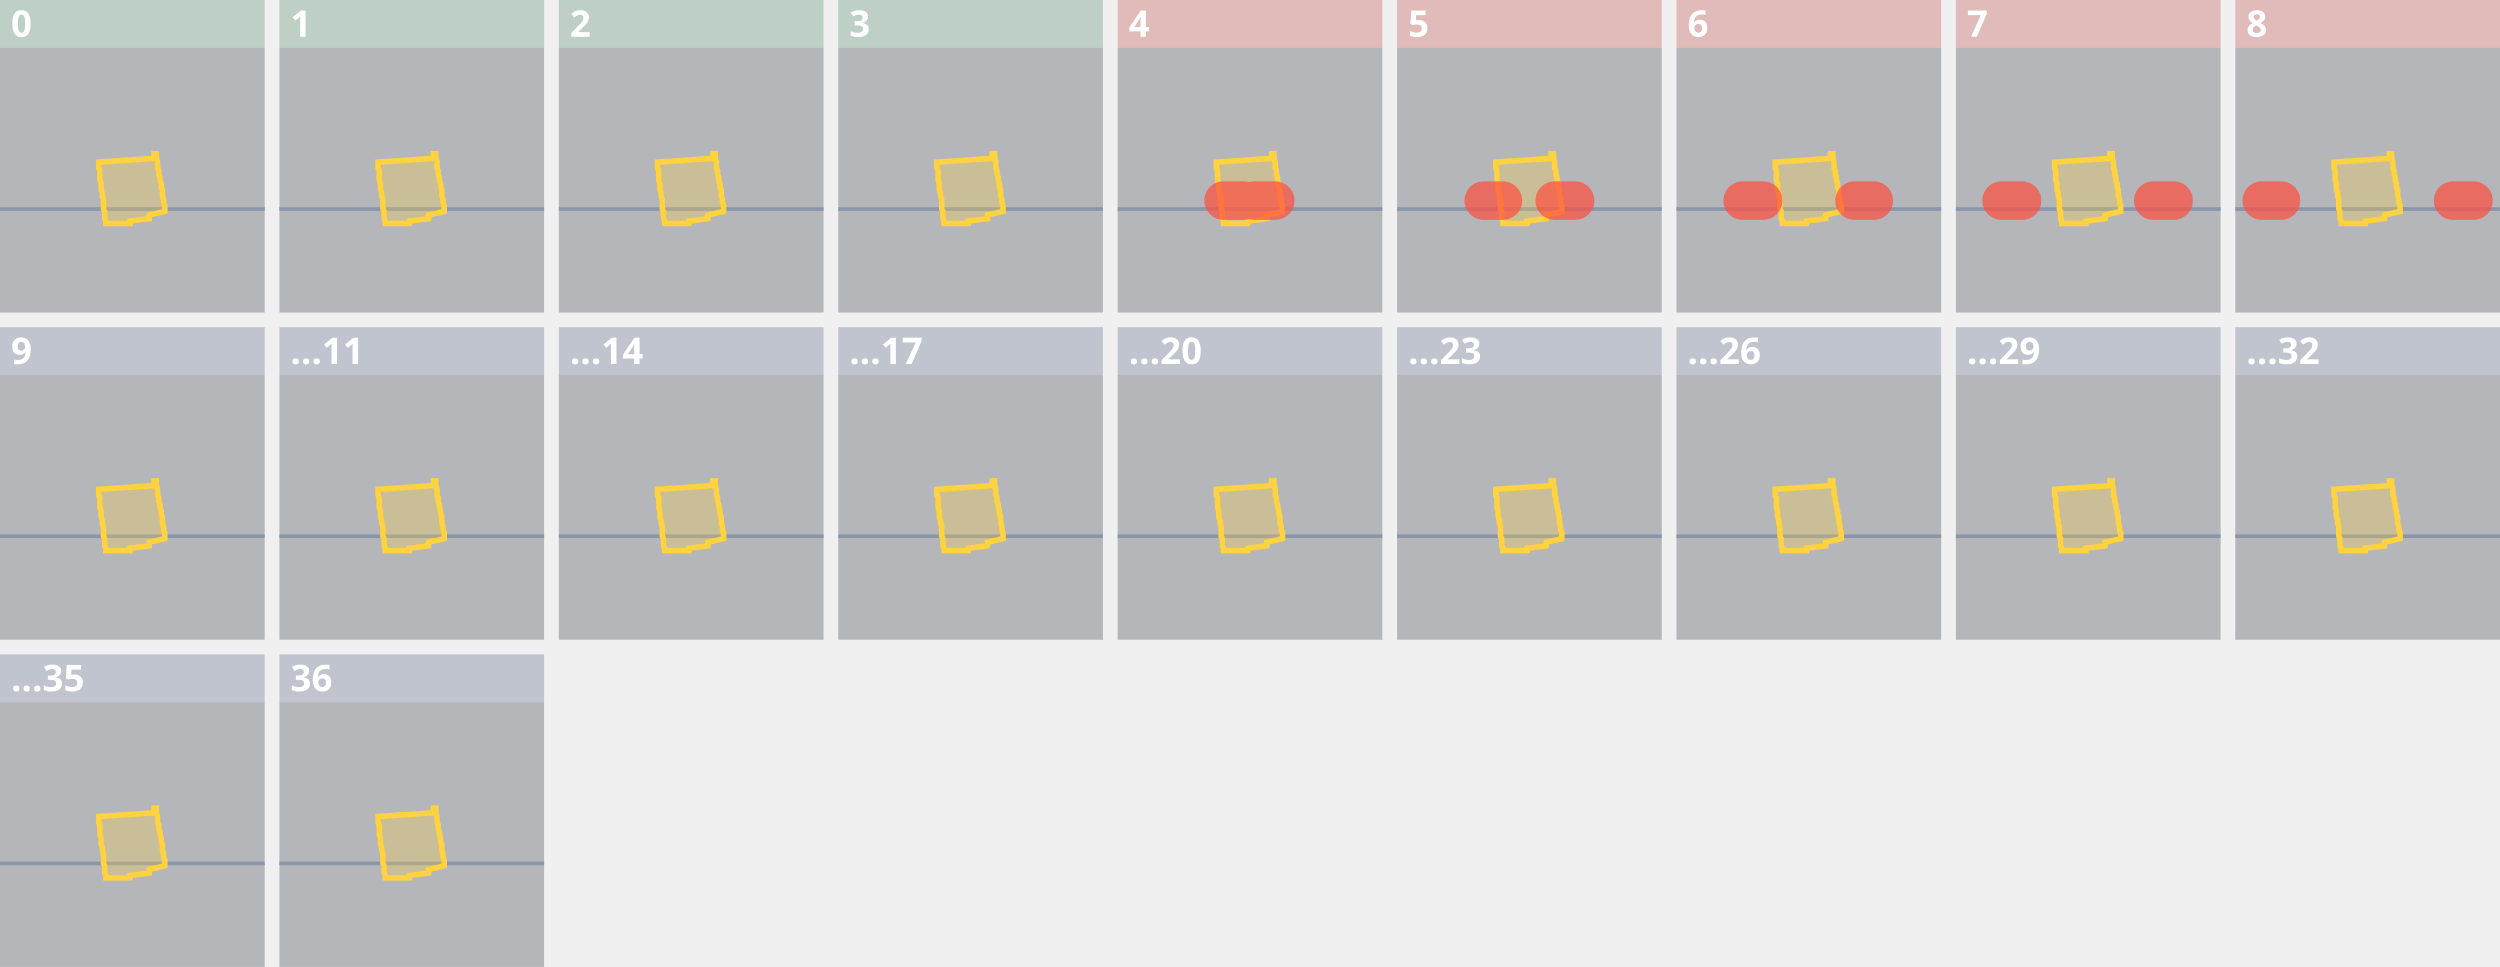
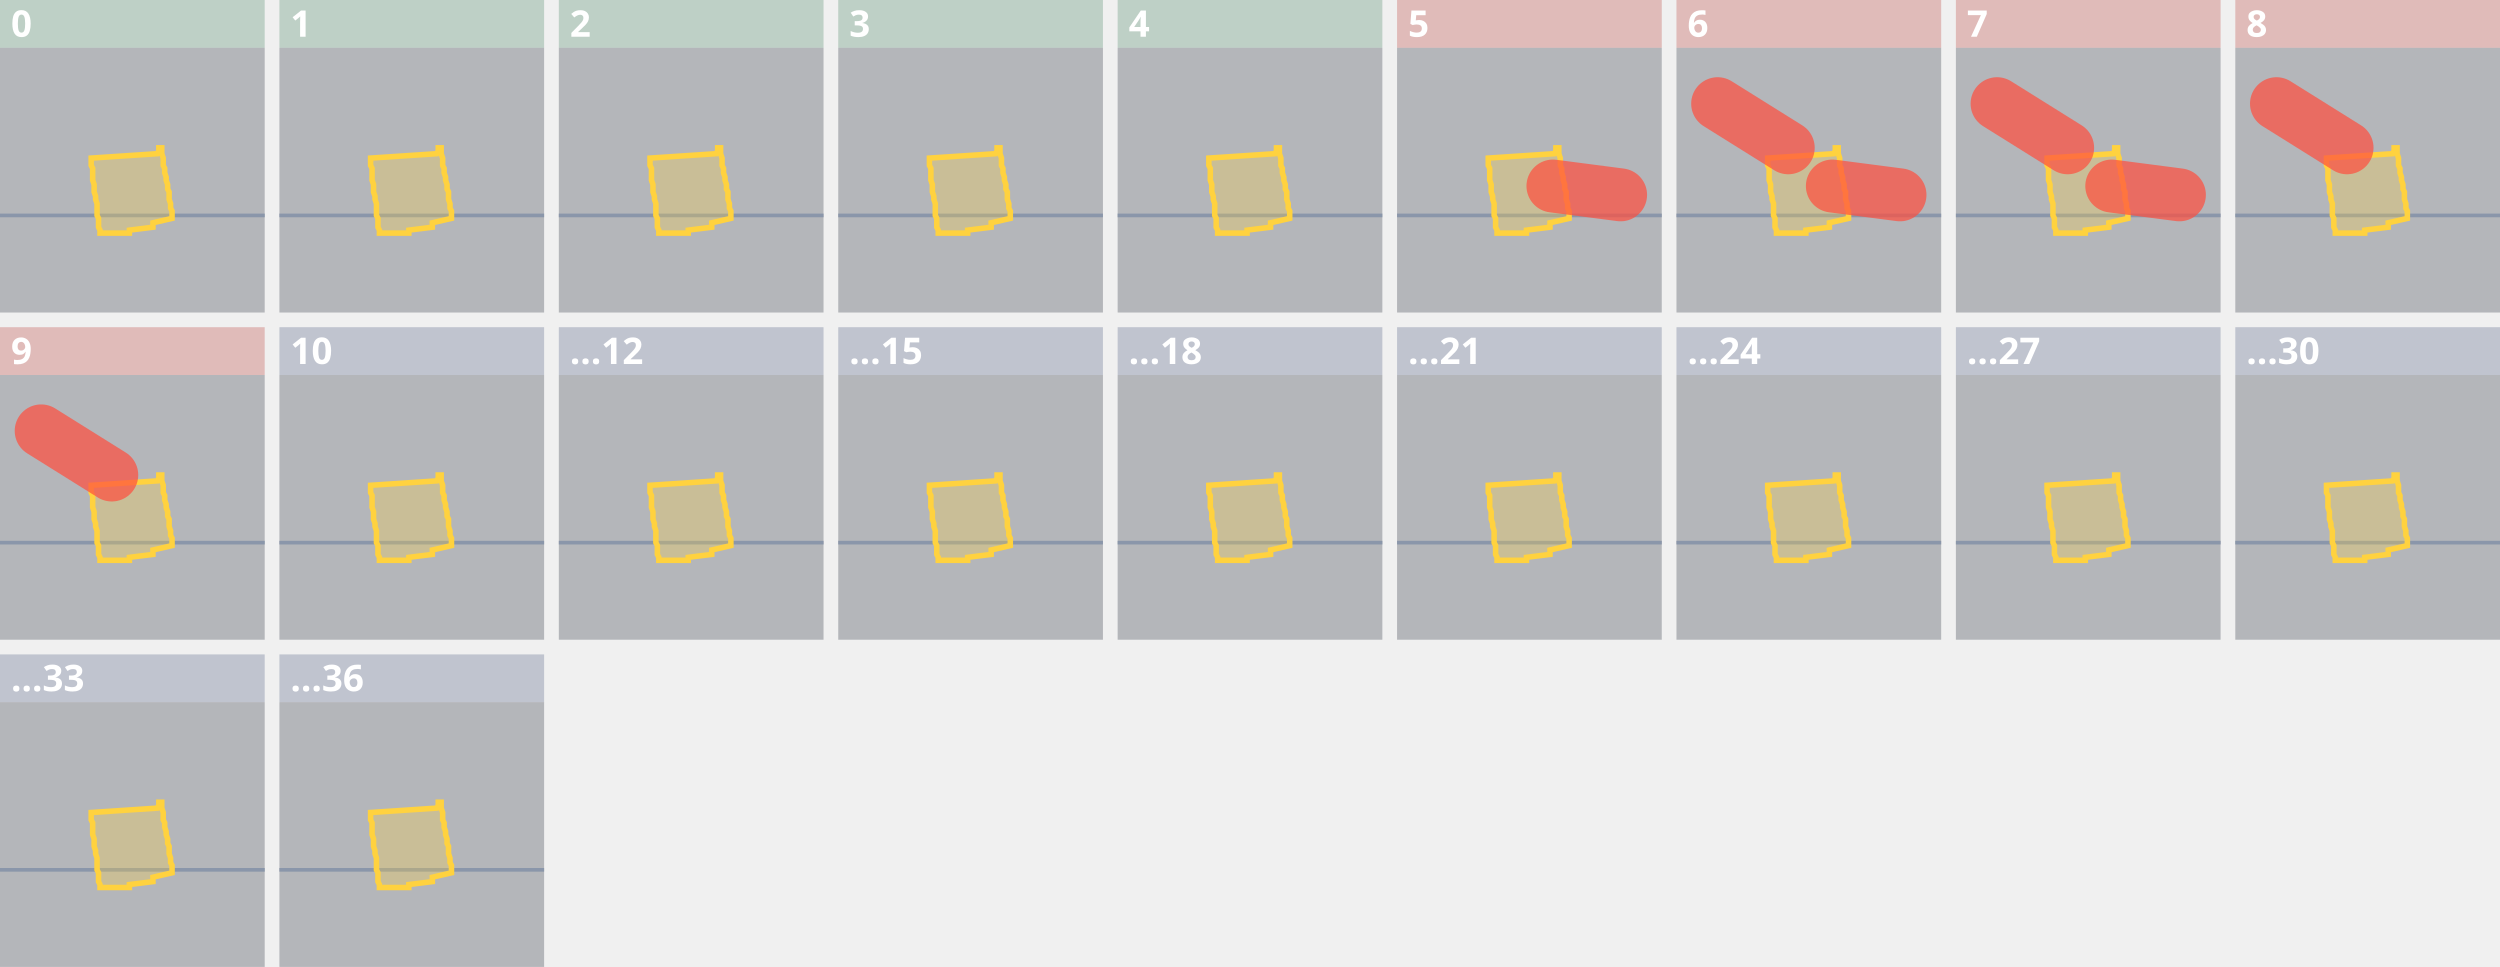
<svg xmlns="http://www.w3.org/2000/svg" viewBox="0 0 680 263" width="680" height="263">
-   <style>text{font:bold 10px sans-serif;fill:#ffffff}.k{fill:#1b2230}.g{stroke:#8a96aa;stroke-width:3.06}use{stroke-width:4.58;fill-opacity:.28}.u{stroke:#ffd23f;fill:#ffd23f}.v{stroke:#4ade80;fill:#4ade80;fill-opacity:.6}.a{stroke:#e879f9;fill:#e879f9}.o{stroke:#22d3ee;fill:#22d3ee;fill-opacity:.5}.H{color:#ff4d3d;fill:#ff4d3d;opacity:.7}.G{color:#3b9cff;fill:#3b9cff;opacity:.75}.S{color:#ffa630;fill:#ffa630;opacity:.75}.T{color:#ffa630;fill:none;stroke:#ffa630;stroke-width:6.11;stroke-dasharray:12.2}.P{color:#c49bff;fill:none;stroke:#c49bff;stroke-width:3.06;stroke-dasharray:9.2}</style>
+   <style>text{font:bold 10px sans-serif;fill:#ffffff}.k{fill:#1b2230}.g{stroke:#8a96aa;stroke-width:2.50}use{stroke-width:3.75;fill-opacity:.28}.u{stroke:#ffd23f;fill:#ffd23f}.v{stroke:#4ade80;fill:#4ade80;fill-opacity:.6}.a{stroke:#e879f9;fill:#e879f9}.o{stroke:#22d3ee;fill:#22d3ee;fill-opacity:.5}.H{color:#ff4d3d;fill:#ff4d3d;opacity:.7}.G{color:#3b9cff;fill:#3b9cff;opacity:.75}.S{color:#ffa630;fill:#ffa630;opacity:.75}.T{color:#ffa630;fill:none;stroke:#ffa630;stroke-width:5.00;stroke-dasharray:10.0}.P{color:#c49bff;fill:none;stroke:#c49bff;stroke-width:2.50;stroke-dasharray:7.5}</style>
  <defs>
    <path id="b0" d="M20 -22L18 -22L18 -20L17 -18L-28 -15L-28 -13L-28 -10L-27 -8L-27 -5L-27 -2L-27 0L-26 3L-26 6L-26 8L-25 11L-25 13L-24 16L-24 19L-24 21L-24 24L-23 26L-23 29L-23 32L-22 34L-22 36L-2 36L-2 34L14 32L14 29L27 26L27 24L27 21L26 19L26 16L25 13L25 11L25 8L24 6L24 3L23 0L23 -2L22 -5L22 -8L21 -10L21 -13L21 -15L20 -18L20 -20Z" />
-     <rect id="K" x="-110" y="-110" width="220" height="220" class="k" />
+     <rect id="K" x="-90" y="-90" width="180" height="180" class="k" />
    <rect id="Ls" width="72" height="13" fill="#3f7d5a" />
    <rect id="La" width="72" height="13" fill="#b8332b" />
    <rect id="Le" width="72" height="13" fill="#46557a" />
  </defs>
  <use href="#Ls" x="0" y="0" />
  <text x="3" y="10">0</text>
-   <svg x="0" y="13" width="72" height="72" viewBox="-110 -110 220 220">
+   <svg x="0" y="13" width="72" height="72" viewBox="-90 -90 180 180">
    <use href="#K" />
-     <line x1="-110" y1="24" x2="110" y2="24" class="g" />
+     <line x1="-90" y1="24" x2="90" y2="24" class="g" />
    <use href="#b0" class="u" />
  </svg>
  <use href="#Ls" x="76" y="0" />
  <text x="79" y="10">1</text>
-   <svg x="76" y="13" width="72" height="72" viewBox="-110 -110 220 220">
+   <svg x="76" y="13" width="72" height="72" viewBox="-90 -90 180 180">
    <use href="#K" />
-     <line x1="-110" y1="24" x2="110" y2="24" class="g" />
+     <line x1="-90" y1="24" x2="90" y2="24" class="g" />
    <use href="#b0" class="u" />
  </svg>
  <use href="#Ls" x="152" y="0" />
  <text x="155" y="10">2</text>
-   <svg x="152" y="13" width="72" height="72" viewBox="-110 -110 220 220">
+   <svg x="152" y="13" width="72" height="72" viewBox="-90 -90 180 180">
    <use href="#K" />
-     <line x1="-110" y1="24" x2="110" y2="24" class="g" />
+     <line x1="-90" y1="24" x2="90" y2="24" class="g" />
    <use href="#b0" class="u" />
  </svg>
  <use href="#Ls" x="228" y="0" />
  <text x="231" y="10">3</text>
-   <svg x="228" y="13" width="72" height="72" viewBox="-110 -110 220 220">
+   <svg x="228" y="13" width="72" height="72" viewBox="-90 -90 180 180">
    <use href="#K" />
-     <line x1="-110" y1="24" x2="110" y2="24" class="g" />
+     <line x1="-90" y1="24" x2="90" y2="24" class="g" />
    <use href="#b0" class="u" />
  </svg>
-   <use href="#La" x="304" y="0" />
+   <use href="#Ls" x="304" y="0" />
  <text x="307" y="10">4</text>
-   <svg x="304" y="13" width="72" height="72" viewBox="-110 -110 220 220">
+   <svg x="304" y="13" width="72" height="72" viewBox="-90 -90 180 180">
    <use href="#K" />
-     <line x1="-110" y1="24" x2="110" y2="24" class="g" />
+     <line x1="-90" y1="24" x2="90" y2="24" class="g" />
    <use href="#b0" class="u" />
-     <g class="H">
-       <line x1="4" y1="17" x2="21" y2="17" stroke="currentColor" stroke-width="32" stroke-linecap="round" />
-       <line x1="-5" y1="17" x2="-22" y2="17" stroke="currentColor" stroke-width="32" stroke-linecap="round" />
-     </g>
  </svg>
  <use href="#La" x="380" y="0" />
  <text x="383" y="10">5</text>
-   <svg x="380" y="13" width="72" height="72" viewBox="-110 -110 220 220">
+   <svg x="380" y="13" width="72" height="72" viewBox="-90 -90 180 180">
    <use href="#K" />
-     <line x1="-110" y1="24" x2="110" y2="24" class="g" />
+     <line x1="-90" y1="24" x2="90" y2="24" class="g" />
    <use href="#b0" class="u" />
    <g class="H">
-       <line x1="21" y1="17" x2="38" y2="17" stroke="currentColor" stroke-width="32" stroke-linecap="round" />
-       <line x1="-22" y1="17" x2="-38" y2="17" stroke="currentColor" stroke-width="32" stroke-linecap="round" />
+       <line x1="16" y1="4" x2="62" y2="10" stroke="currentColor" stroke-width="36" stroke-linecap="round" />
    </g>
  </svg>
  <use href="#La" x="456" y="0" />
  <text x="459" y="10">6</text>
-   <svg x="456" y="13" width="72" height="72" viewBox="-110 -110 220 220">
+   <svg x="456" y="13" width="72" height="72" viewBox="-90 -90 180 180">
    <use href="#K" />
-     <line x1="-110" y1="24" x2="110" y2="24" class="g" />
+     <line x1="-90" y1="24" x2="90" y2="24" class="g" />
    <use href="#b0" class="u" />
    <g class="H">
-       <line x1="38" y1="17" x2="54" y2="17" stroke="currentColor" stroke-width="32" stroke-linecap="round" />
-       <line x1="-38" y1="17" x2="-55" y2="17" stroke="currentColor" stroke-width="32" stroke-linecap="round" />
+       <line x1="16" y1="4" x2="62" y2="10" stroke="currentColor" stroke-width="36" stroke-linecap="round" />
+       <line x1="-14" y1="-22" x2="-62" y2="-52" stroke="currentColor" stroke-width="36" stroke-linecap="round" />
    </g>
  </svg>
  <use href="#La" x="532" y="0" />
  <text x="535" y="10">7</text>
-   <svg x="532" y="13" width="72" height="72" viewBox="-110 -110 220 220">
+   <svg x="532" y="13" width="72" height="72" viewBox="-90 -90 180 180">
    <use href="#K" />
-     <line x1="-110" y1="24" x2="110" y2="24" class="g" />
+     <line x1="-90" y1="24" x2="90" y2="24" class="g" />
    <use href="#b0" class="u" />
    <g class="H">
-       <line x1="54" y1="17" x2="71" y2="17" stroke="currentColor" stroke-width="32" stroke-linecap="round" />
-       <line x1="-55" y1="17" x2="-72" y2="17" stroke="currentColor" stroke-width="32" stroke-linecap="round" />
+       <line x1="16" y1="4" x2="62" y2="10" stroke="currentColor" stroke-width="36" stroke-linecap="round" />
+       <line x1="-14" y1="-22" x2="-62" y2="-52" stroke="currentColor" stroke-width="36" stroke-linecap="round" />
    </g>
  </svg>
  <use href="#La" x="608" y="0" />
  <text x="611" y="10">8</text>
-   <svg x="608" y="13" width="72" height="72" viewBox="-110 -110 220 220">
+   <svg x="608" y="13" width="72" height="72" viewBox="-90 -90 180 180">
    <use href="#K" />
-     <line x1="-110" y1="24" x2="110" y2="24" class="g" />
+     <line x1="-90" y1="24" x2="90" y2="24" class="g" />
    <use href="#b0" class="u" />
    <g class="H">
-       <line x1="71" y1="17" x2="88" y2="17" stroke="currentColor" stroke-width="32" stroke-linecap="round" />
-       <line x1="-72" y1="17" x2="-88" y2="17" stroke="currentColor" stroke-width="32" stroke-linecap="round" />
+       <line x1="-14" y1="-22" x2="-62" y2="-52" stroke="currentColor" stroke-width="36" stroke-linecap="round" />
    </g>
  </svg>
-   <use href="#Le" x="0" y="89" />
+   <use href="#La" x="0" y="89" />
  <text x="3" y="99">9</text>
-   <svg x="0" y="102" width="72" height="72" viewBox="-110 -110 220 220">
+   <svg x="0" y="102" width="72" height="72" viewBox="-90 -90 180 180">
    <use href="#K" />
-     <line x1="-110" y1="24" x2="110" y2="24" class="g" />
+     <line x1="-90" y1="24" x2="90" y2="24" class="g" />
    <use href="#b0" class="u" />
+     <g class="H">
+       <line x1="-14" y1="-22" x2="-62" y2="-52" stroke="currentColor" stroke-width="36" stroke-linecap="round" />
+     </g>
  </svg>
  <use href="#Le" x="76" y="89" />
-   <text x="79" y="99">…11</text>
-   <svg x="76" y="102" width="72" height="72" viewBox="-110 -110 220 220">
+   <text x="79" y="99">10</text>
+   <svg x="76" y="102" width="72" height="72" viewBox="-90 -90 180 180">
    <use href="#K" />
-     <line x1="-110" y1="24" x2="110" y2="24" class="g" />
+     <line x1="-90" y1="24" x2="90" y2="24" class="g" />
    <use href="#b0" class="u" />
  </svg>
  <use href="#Le" x="152" y="89" />
-   <text x="155" y="99">…14</text>
-   <svg x="152" y="102" width="72" height="72" viewBox="-110 -110 220 220">
+   <text x="155" y="99">…12</text>
+   <svg x="152" y="102" width="72" height="72" viewBox="-90 -90 180 180">
    <use href="#K" />
-     <line x1="-110" y1="24" x2="110" y2="24" class="g" />
+     <line x1="-90" y1="24" x2="90" y2="24" class="g" />
    <use href="#b0" class="u" />
  </svg>
  <use href="#Le" x="228" y="89" />
-   <text x="231" y="99">…17</text>
-   <svg x="228" y="102" width="72" height="72" viewBox="-110 -110 220 220">
+   <text x="231" y="99">…15</text>
+   <svg x="228" y="102" width="72" height="72" viewBox="-90 -90 180 180">
    <use href="#K" />
-     <line x1="-110" y1="24" x2="110" y2="24" class="g" />
+     <line x1="-90" y1="24" x2="90" y2="24" class="g" />
    <use href="#b0" class="u" />
  </svg>
  <use href="#Le" x="304" y="89" />
-   <text x="307" y="99">…20</text>
-   <svg x="304" y="102" width="72" height="72" viewBox="-110 -110 220 220">
+   <text x="307" y="99">…18</text>
+   <svg x="304" y="102" width="72" height="72" viewBox="-90 -90 180 180">
    <use href="#K" />
-     <line x1="-110" y1="24" x2="110" y2="24" class="g" />
+     <line x1="-90" y1="24" x2="90" y2="24" class="g" />
    <use href="#b0" class="u" />
  </svg>
  <use href="#Le" x="380" y="89" />
-   <text x="383" y="99">…23</text>
-   <svg x="380" y="102" width="72" height="72" viewBox="-110 -110 220 220">
+   <text x="383" y="99">…21</text>
+   <svg x="380" y="102" width="72" height="72" viewBox="-90 -90 180 180">
    <use href="#K" />
-     <line x1="-110" y1="24" x2="110" y2="24" class="g" />
+     <line x1="-90" y1="24" x2="90" y2="24" class="g" />
    <use href="#b0" class="u" />
  </svg>
  <use href="#Le" x="456" y="89" />
-   <text x="459" y="99">…26</text>
-   <svg x="456" y="102" width="72" height="72" viewBox="-110 -110 220 220">
+   <text x="459" y="99">…24</text>
+   <svg x="456" y="102" width="72" height="72" viewBox="-90 -90 180 180">
    <use href="#K" />
-     <line x1="-110" y1="24" x2="110" y2="24" class="g" />
+     <line x1="-90" y1="24" x2="90" y2="24" class="g" />
    <use href="#b0" class="u" />
  </svg>
  <use href="#Le" x="532" y="89" />
-   <text x="535" y="99">…29</text>
-   <svg x="532" y="102" width="72" height="72" viewBox="-110 -110 220 220">
+   <text x="535" y="99">…27</text>
+   <svg x="532" y="102" width="72" height="72" viewBox="-90 -90 180 180">
    <use href="#K" />
-     <line x1="-110" y1="24" x2="110" y2="24" class="g" />
+     <line x1="-90" y1="24" x2="90" y2="24" class="g" />
    <use href="#b0" class="u" />
  </svg>
  <use href="#Le" x="608" y="89" />
-   <text x="611" y="99">…32</text>
-   <svg x="608" y="102" width="72" height="72" viewBox="-110 -110 220 220">
+   <text x="611" y="99">…30</text>
+   <svg x="608" y="102" width="72" height="72" viewBox="-90 -90 180 180">
    <use href="#K" />
-     <line x1="-110" y1="24" x2="110" y2="24" class="g" />
+     <line x1="-90" y1="24" x2="90" y2="24" class="g" />
    <use href="#b0" class="u" />
  </svg>
  <use href="#Le" x="0" y="178" />
-   <text x="3" y="188">…35</text>
-   <svg x="0" y="191" width="72" height="72" viewBox="-110 -110 220 220">
+   <text x="3" y="188">…33</text>
+   <svg x="0" y="191" width="72" height="72" viewBox="-90 -90 180 180">
    <use href="#K" />
-     <line x1="-110" y1="24" x2="110" y2="24" class="g" />
+     <line x1="-90" y1="24" x2="90" y2="24" class="g" />
    <use href="#b0" class="u" />
  </svg>
  <use href="#Le" x="76" y="178" />
-   <text x="79" y="188">36</text>
-   <svg x="76" y="191" width="72" height="72" viewBox="-110 -110 220 220">
+   <text x="79" y="188">…36</text>
+   <svg x="76" y="191" width="72" height="72" viewBox="-90 -90 180 180">
    <use href="#K" />
-     <line x1="-110" y1="24" x2="110" y2="24" class="g" />
+     <line x1="-90" y1="24" x2="90" y2="24" class="g" />
    <use href="#b0" class="u" />
  </svg>
</svg>
